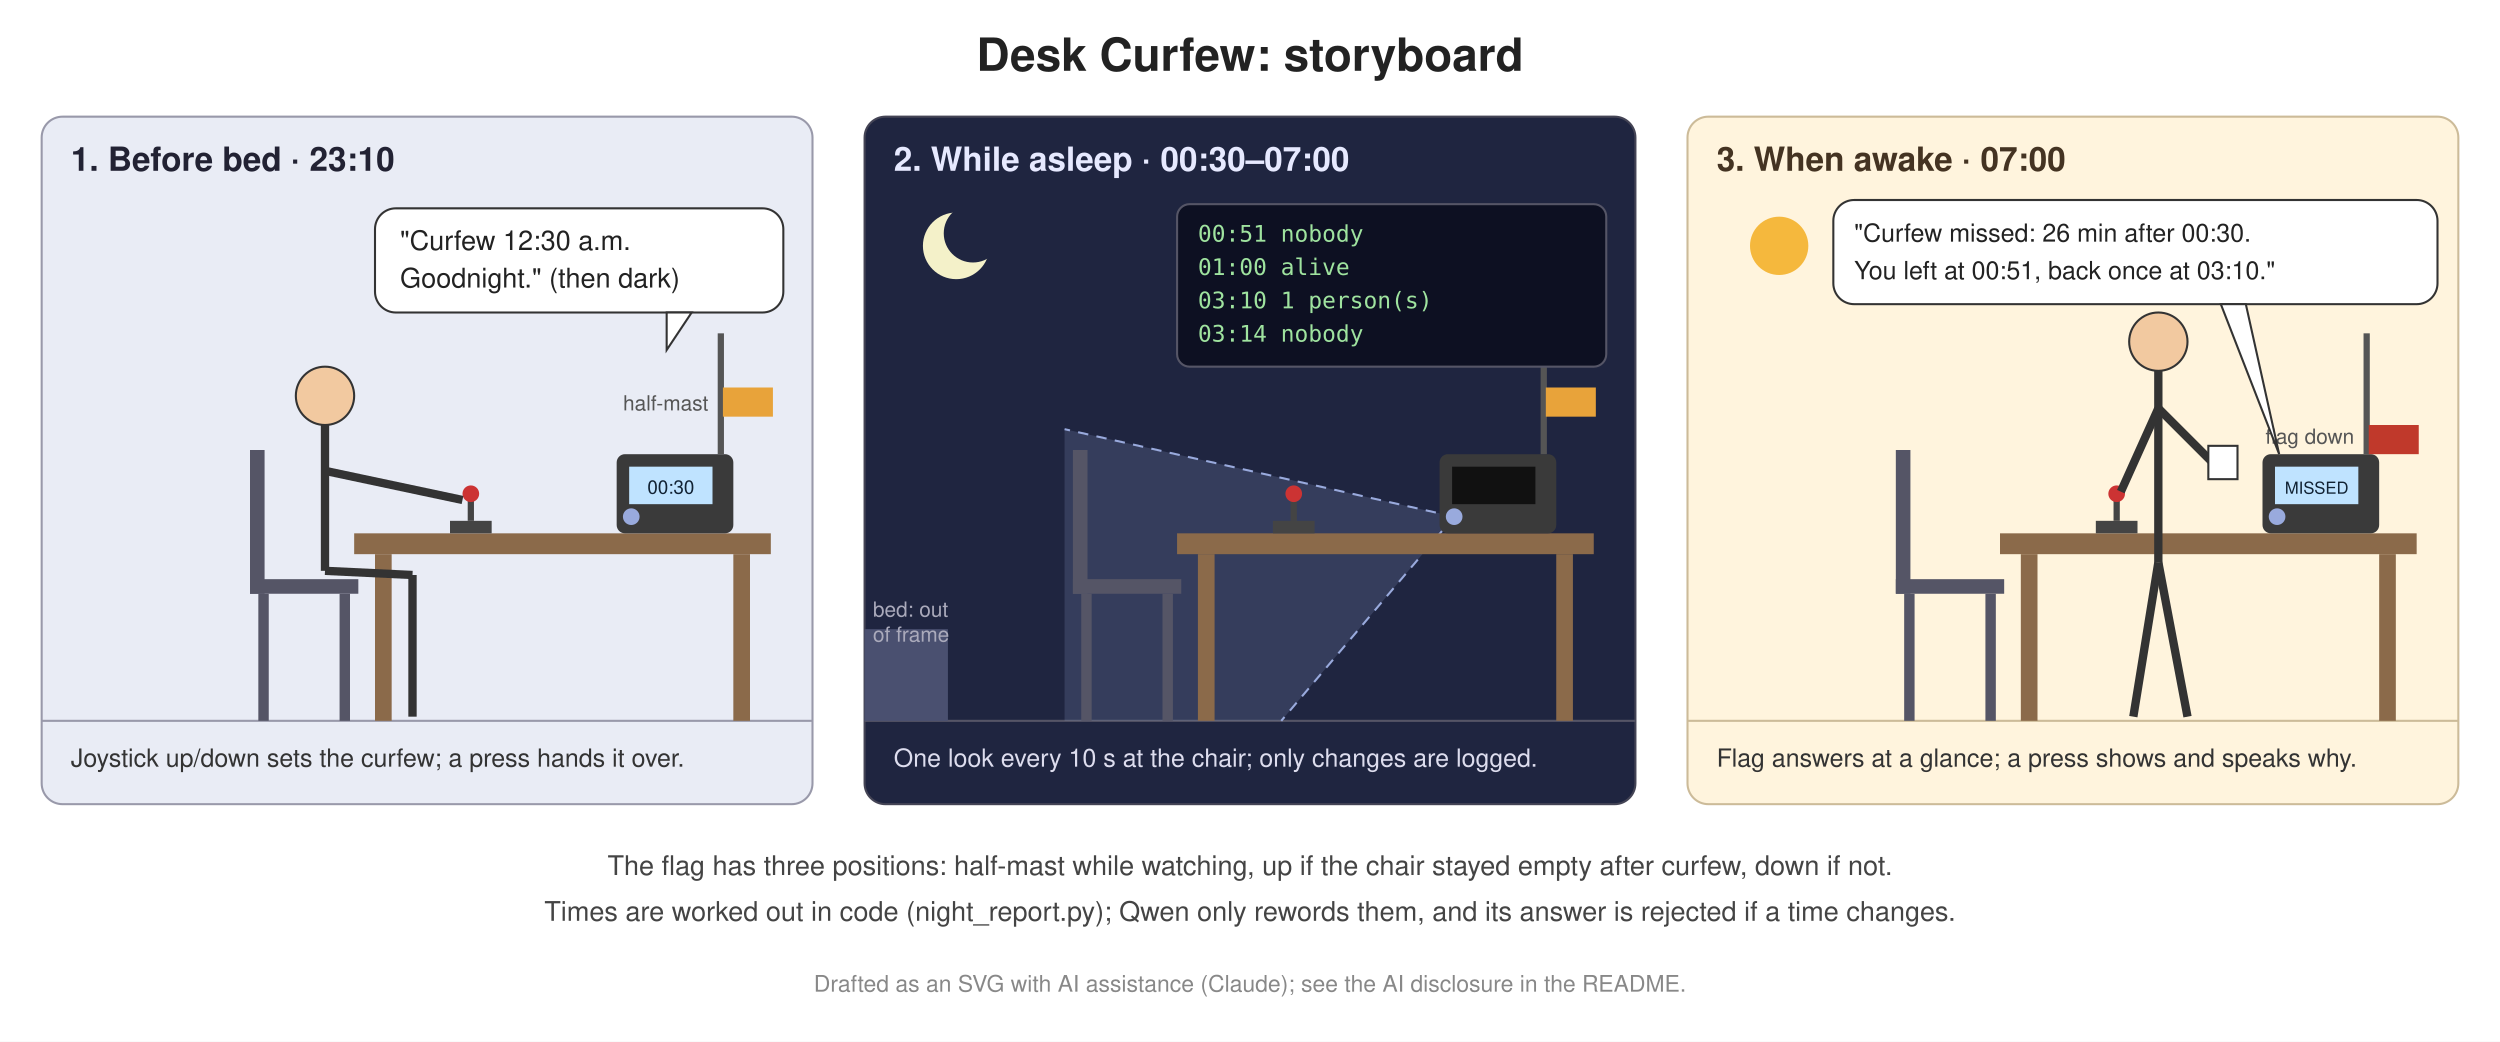
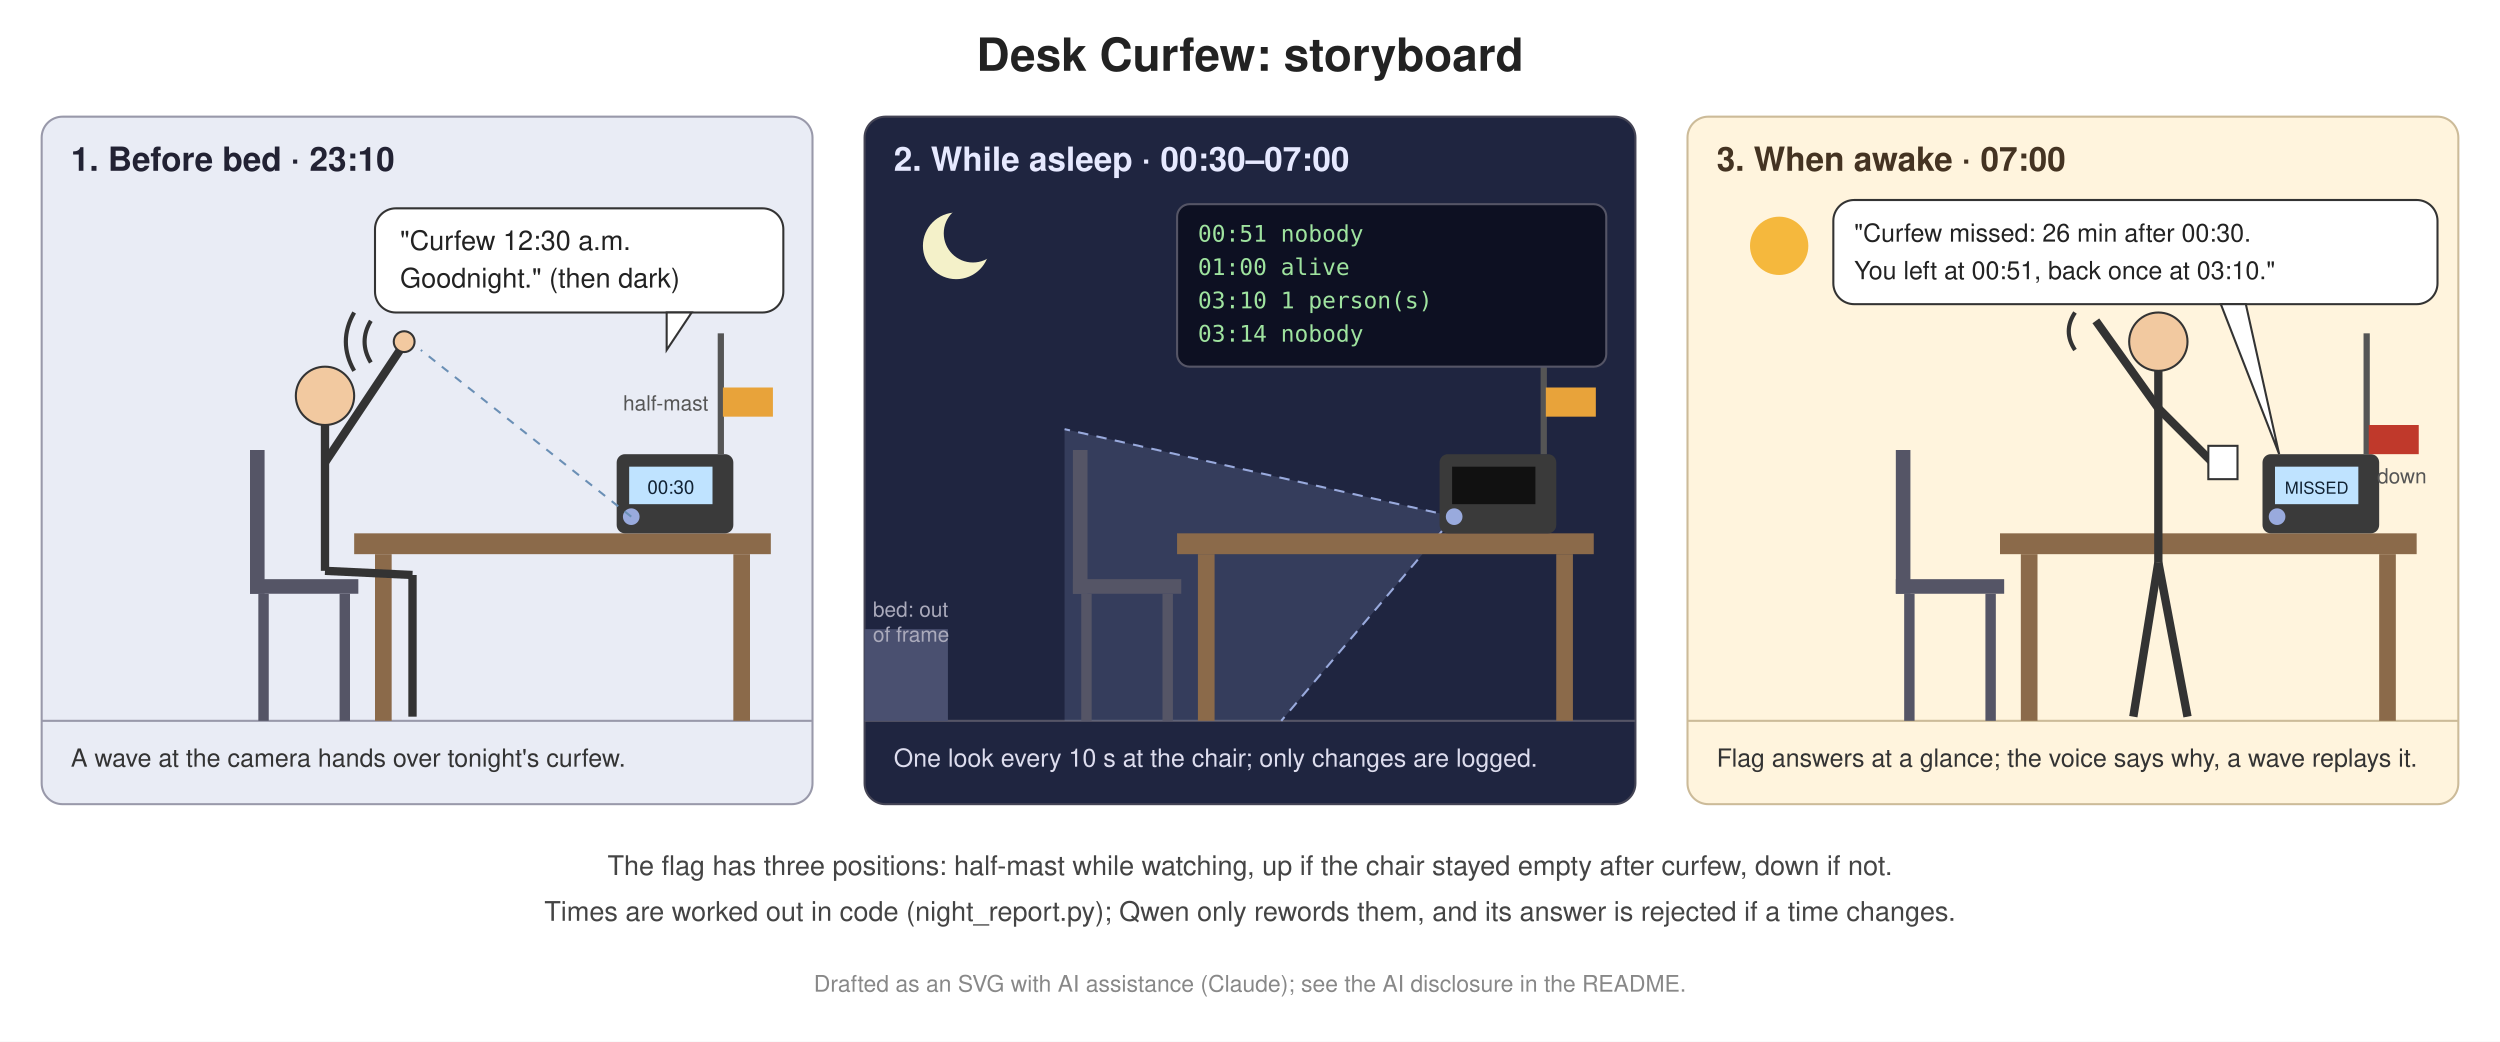
<svg xmlns="http://www.w3.org/2000/svg" viewBox="0 0 1200 500" font-family="Helvetica, Arial, sans-serif">
  <rect width="1200" height="500" fill="#ffffff" />
  <text x="600" y="34" text-anchor="middle" font-size="22" font-weight="bold" fill="#222">Desk Curfew: storyboard</text>
  <defs>
    <g id="desk">
      <rect x="150" y="200" width="200" height="10" fill="#8b6a4a" />
      <rect x="160" y="210" width="8" height="80" fill="#8b6a4a" />
      <rect x="332" y="210" width="8" height="80" fill="#8b6a4a" />
      <rect x="276" y="162" width="56" height="38" rx="4" fill="#3a3a3a" />
      <circle cx="283" cy="192" r="4" fill="#9ad" />
      <line x1="326" y1="162" x2="326" y2="104" stroke="#555" stroke-width="3" />
-       <rect x="196" y="194" width="20" height="6" fill="#444" />
-       <line x1="206" y1="194" x2="206" y2="182" stroke="#444" stroke-width="3" />
-       <circle cx="206" cy="181" r="4" fill="#c33" />
    </g>
    <g id="chair">
      <rect x="100" y="222" width="52" height="7" fill="#556" />
      <rect x="100" y="160" width="7" height="69" fill="#556" />
      <rect x="104" y="229" width="5" height="61" fill="#556" />
      <rect x="143" y="229" width="5" height="61" fill="#556" />
    </g>
  </defs>
  <g transform="translate(20,56)">
    <rect width="370" height="330" rx="10" fill="#e9ecf5" stroke="#99a" />
    <text x="14" y="26" font-size="16" font-weight="bold" fill="#223">1. Before bed · 23:10</text>
    <line x1="0" y1="290" x2="370" y2="290" stroke="#99a" />
    <use href="#chair" />
    <use href="#desk" />
    <rect x="282" y="168" width="40" height="18" fill="#bfe3ff" />
    <text x="302" y="181" font-size="9" text-anchor="middle" fill="#123">00:30</text>
    <rect x="327" y="130" width="24" height="14" fill="#e8a33a" />
    <text x="320" y="141" font-size="10" text-anchor="end" fill="#555">half-mast</text>
    <circle cx="136" cy="134" r="14" fill="#f2c9a0" stroke="#333" />
    <line x1="136" y1="148" x2="136" y2="218" stroke="#333" stroke-width="4" />
-     <line x1="136" y1="170" x2="202" y2="184" stroke="#333" stroke-width="4" />
+     <line x1="136" y1="166" x2="172" y2="112" stroke="#333" stroke-width="4" />
+     <circle cx="174" cy="108" r="5" fill="#f2c9a0" stroke="#333" />
+     <path d="M158,118 Q152,108 158,98" fill="none" stroke="#333" stroke-width="2" />
+     <path d="M150,122 Q142,108 150,94" fill="none" stroke="#333" stroke-width="2" />
+     <line x1="283" y1="192" x2="182" y2="112" stroke="#6a8fb5" stroke-dasharray="4 4" />
    <line x1="136" y1="218" x2="178" y2="220" stroke="#333" stroke-width="4" />
    <line x1="178" y1="220" x2="178" y2="288" stroke="#333" stroke-width="4" />
    <rect x="160" y="44" width="196" height="50" rx="10" fill="#fff" stroke="#333" />
    <polygon points="300,94 312,94 300,112" fill="#fff" stroke="#333" />
    <text x="172" y="64" font-size="13" fill="#222">"Curfew 12:30 a.m.</text>
    <text x="172" y="82" font-size="13" fill="#222">Goodnight." (then dark)</text>
-     <text x="14" y="312" font-size="12" fill="#333">Joystick up/down sets the curfew; a press hands it over.</text>
+     <text x="14" y="312" font-size="12" fill="#333">A wave at the camera hands over tonight's curfew.</text>
  </g>
  <g transform="translate(415,56)">
    <rect width="370" height="330" rx="10" fill="#1f2540" stroke="#445" />
    <text x="14" y="26" font-size="16" font-weight="bold" fill="#e6e9ff">2. While asleep · 00:30–07:00</text>
    <circle cx="44" cy="62" r="16" fill="#f4f1c9" />
    <circle cx="52" cy="56" r="14" fill="#1f2540" />
    <line x1="0" y1="290" x2="370" y2="290" stroke="#556" />
    <polygon points="283,192 96,150 96,290 200,290" fill="#9ad" opacity="0.18" />
    <line x1="283" y1="192" x2="96" y2="150" stroke="#9ad" stroke-dasharray="5 4" />
    <line x1="283" y1="192" x2="200" y2="290" stroke="#9ad" stroke-dasharray="5 4" />
    <use href="#chair" />
    <use href="#desk" />
    <rect x="282" y="168" width="40" height="18" fill="#111" />
    <rect x="327" y="130" width="24" height="14" fill="#e8a33a" />
    <rect x="0" y="246" width="40" height="44" fill="#4a5070" />
    <text x="4" y="240" font-size="10" fill="#aab">bed: out</text>
    <text x="4" y="252" font-size="10" fill="#aab">of frame</text>
    <rect x="150" y="42" width="206" height="78" rx="6" fill="#0d1022" stroke="#556" />
    <text x="160" y="60" font-size="11" font-family="Menlo, monospace" fill="#9fe39f">00:51 nobody</text>
    <text x="160" y="76" font-size="11" font-family="Menlo, monospace" fill="#9fe39f">01:00 alive</text>
    <text x="160" y="92" font-size="11" font-family="Menlo, monospace" fill="#9fe39f">03:10 1 person(s)</text>
    <text x="160" y="108" font-size="11" font-family="Menlo, monospace" fill="#9fe39f">03:14 nobody</text>
    <text x="14" y="312" font-size="12" fill="#dde">One look every 10 s at the chair; only changes are logged.</text>
  </g>
  <g transform="translate(810,56)">
    <rect width="370" height="330" rx="10" fill="#fff4dd" stroke="#cb9" />
    <text x="14" y="26" font-size="16" font-weight="bold" fill="#432">3. When awake · 07:00</text>
    <circle cx="44" cy="62" r="14" fill="#f5b83d" />
    <line x1="0" y1="290" x2="370" y2="290" stroke="#cb9" />
    <use href="#chair" />
    <use href="#desk" />
    <rect x="282" y="168" width="40" height="18" fill="#bfe3ff" />
    <text x="302" y="181" font-size="8" text-anchor="middle" fill="#123">MISSED</text>
    <rect x="327" y="148" width="24" height="14" fill="#c0392b" />
-     <text x="320" y="157" font-size="10" text-anchor="end" fill="#555">flag down</text>
+     <text x="331" y="176" font-size="10" fill="#555">down</text>
    <circle cx="226" cy="108" r="14" fill="#f2c9a0" stroke="#333" />
    <line x1="226" y1="122" x2="226" y2="214" stroke="#333" stroke-width="4" />
-     <line x1="226" y1="140" x2="208" y2="180" stroke="#333" stroke-width="4" />
+     <line x1="226" y1="140" x2="196" y2="98" stroke="#333" stroke-width="4" />
+     <path d="M186,112 Q180,103 186,94" fill="none" stroke="#333" stroke-width="2" />
    <line x1="226" y1="140" x2="252" y2="166" stroke="#333" stroke-width="4" />
    <rect x="250" y="158" width="14" height="16" fill="#fff" stroke="#333" />
    <line x1="226" y1="214" x2="214" y2="288" stroke="#333" stroke-width="4" />
    <line x1="226" y1="214" x2="240" y2="288" stroke="#333" stroke-width="4" />
    <rect x="70" y="40" width="290" height="50" rx="10" fill="#fff" stroke="#333" />
    <polygon points="256,90 268,90 284,162" fill="#fff" stroke="#333" />
    <text x="80" y="60" font-size="12" fill="#222">"Curfew missed: 26 min after 00:30.</text>
    <text x="80" y="78" font-size="12" fill="#222">You left at 00:51, back once at 03:10."</text>
-     <text x="14" y="312" font-size="12" fill="#333">Flag answers at a glance; a press shows and speaks why.</text>
+     <text x="14" y="312" font-size="12" fill="#333">Flag answers at a glance; the voice says why, a wave replays it.</text>
  </g>
  <text x="600" y="420" text-anchor="middle" font-size="13" fill="#444">The flag has three positions: half-mast while watching, up if the chair stayed empty after curfew, down if not.</text>
  <text x="600" y="442" text-anchor="middle" font-size="13" fill="#444">Times are worked out in code (night_report.py); Qwen only rewords them, and its answer is rejected if a time changes.</text>
  <text x="600" y="476" text-anchor="middle" font-size="11" fill="#888">Drafted as an SVG with AI assistance (Claude); see the AI disclosure in the README.</text>
</svg>
